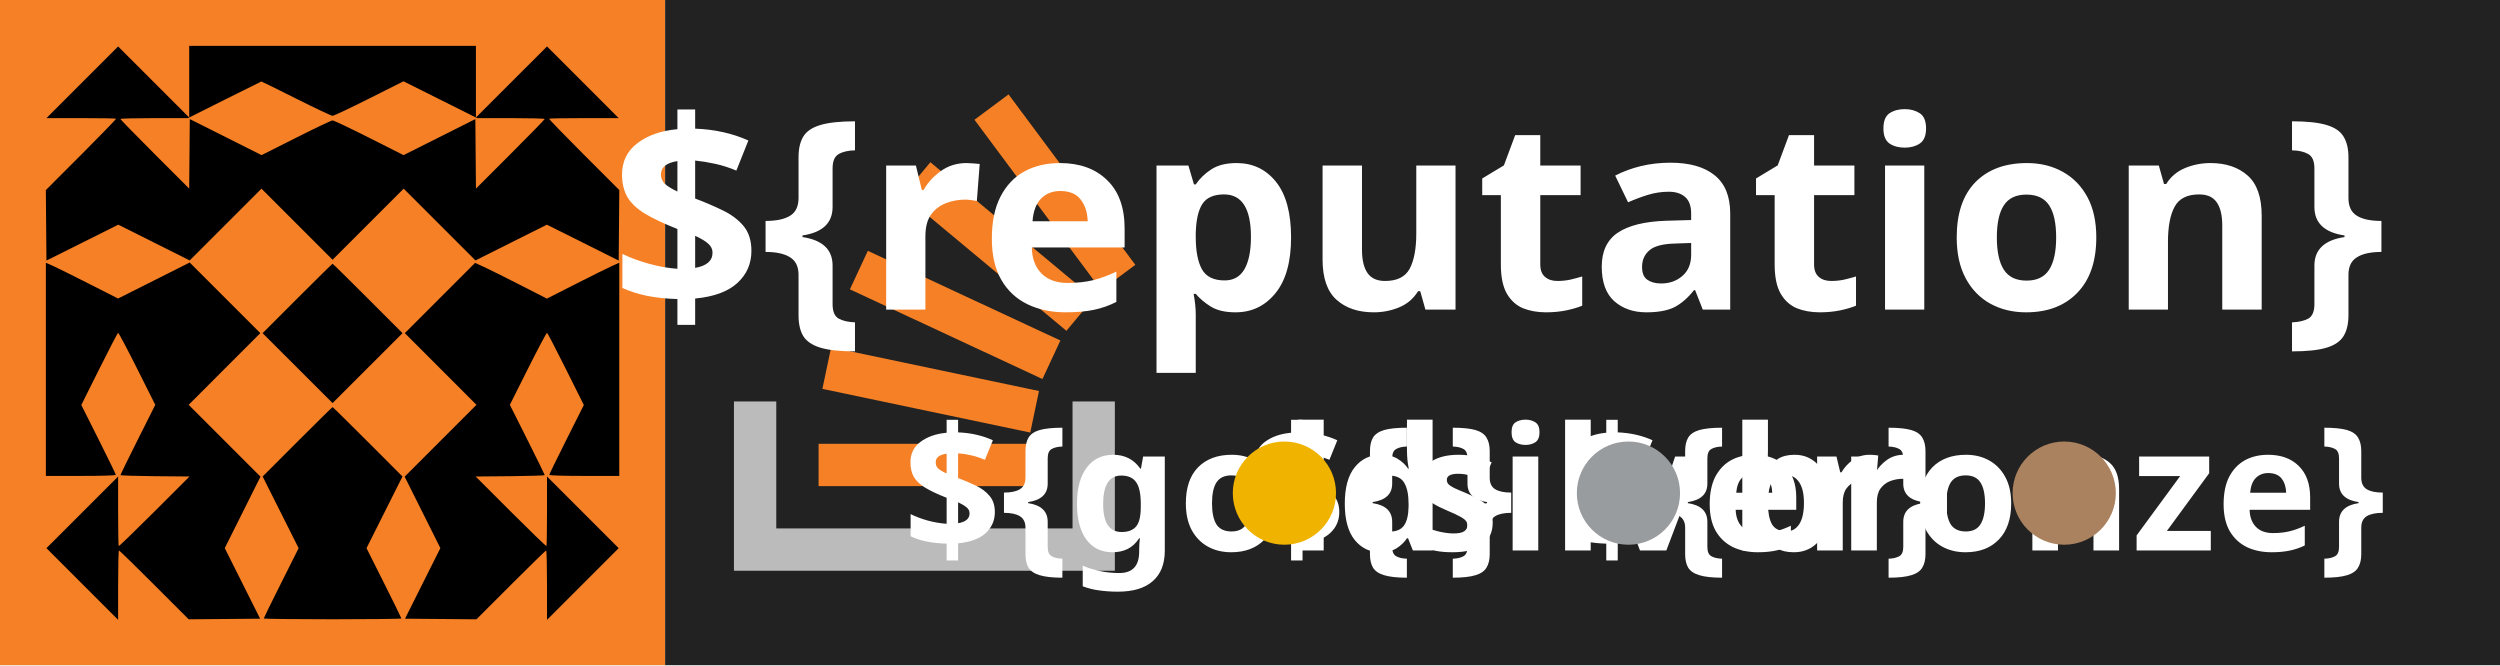
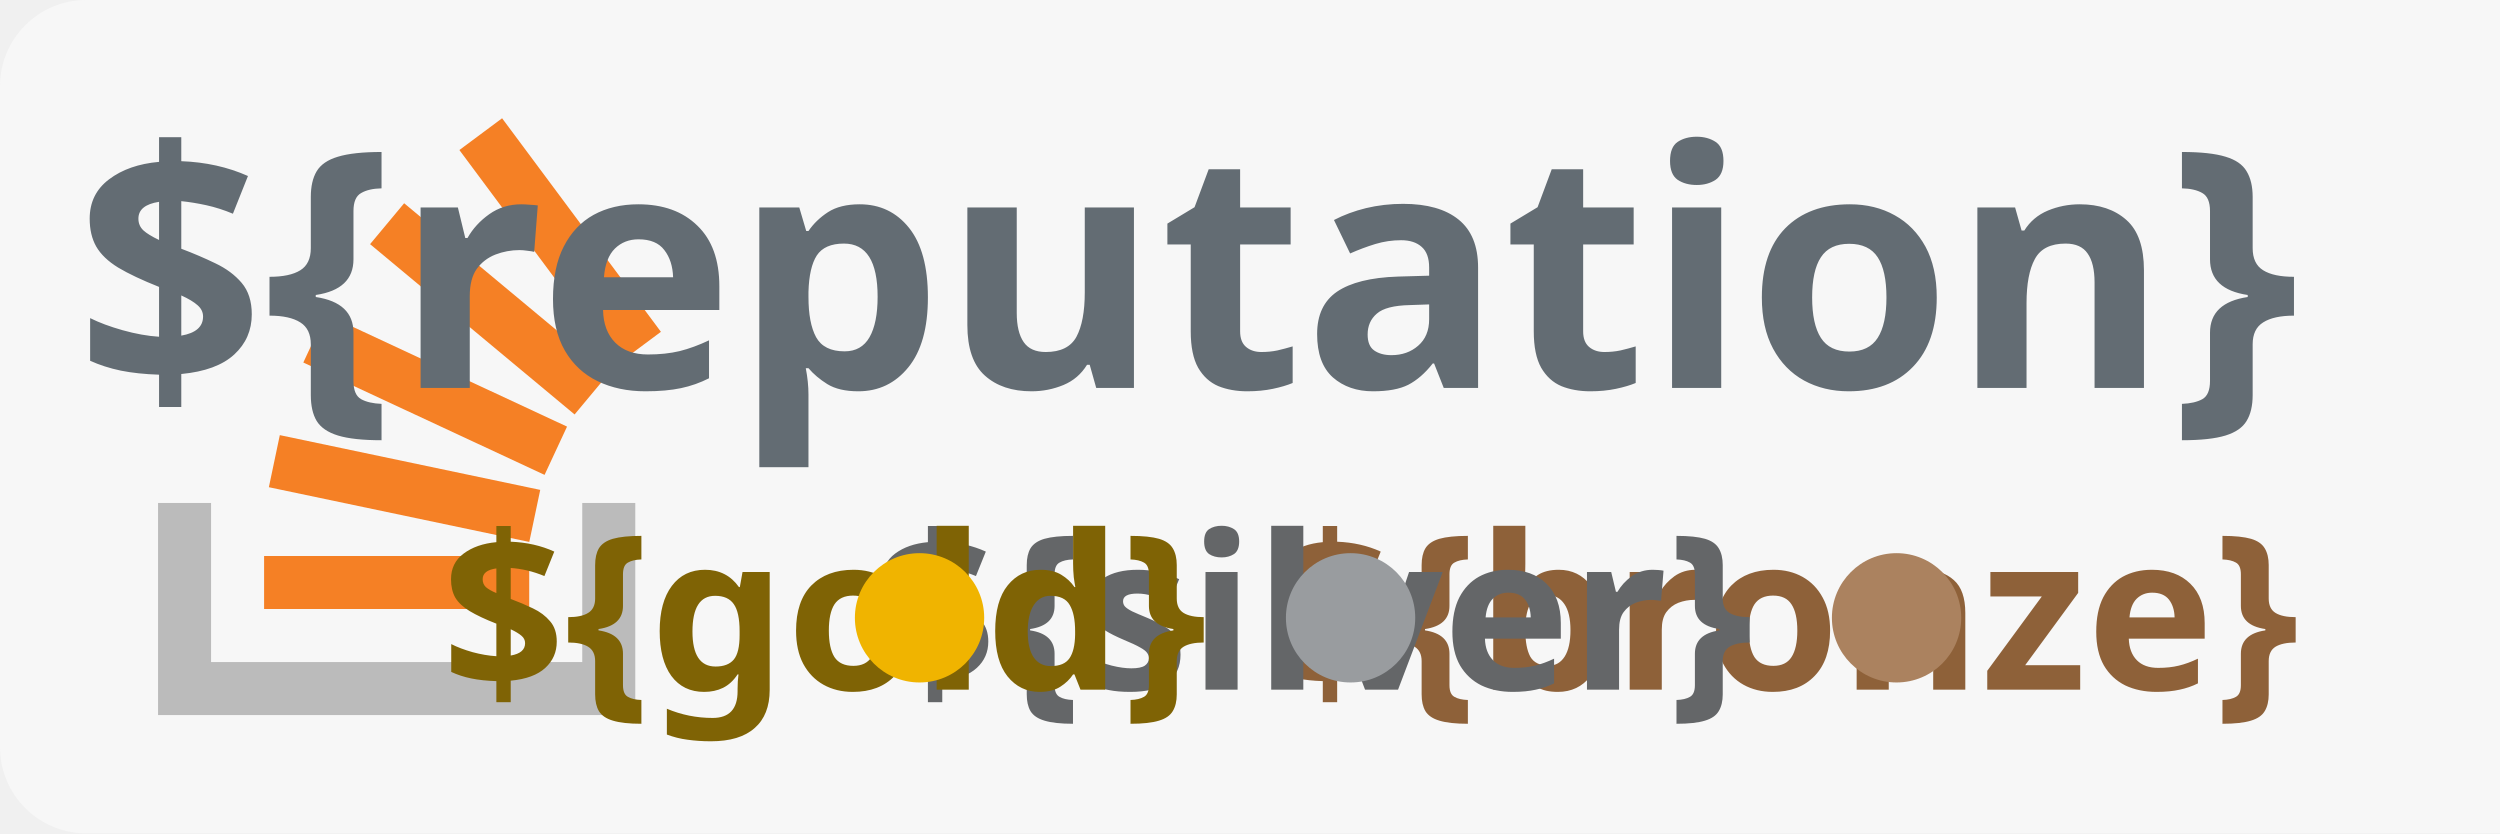
- <svg xmlns="http://www.w3.org/2000/svg" width="100%" height="100%" viewBox="0 0 218 58" version="1.1" xml:space="preserve" style="fill-rule:evenodd;clip-rule:evenodd;stroke-linejoin:round;stroke-miterlimit:2;">
-   <rect x="0" y="0" width="58" height="58" style="fill:#f58025;" />
-   <rect x="58" y="0" width="162" height="58" style="fill:#222;" />
-   <g transform="scale(0.1) translate(40 40)">
-     <path d="M125.000 31.244 L 125.000 62.488 93.998 31.498 L 62.996 0.508 31.750 31.754 L 0.504 63.000 30.585 63.000 C 47.130 63.000,60.898 63.231,61.180 63.513 C 61.462 63.795,47.805 77.918,30.832 94.896 L -0.029 125.766 0.235 156.487 L 0.500 187.208 31.816 171.561 L 63.131 155.913 94.262 171.504 L 125.394 187.095 156.697 155.803 L 188.000 124.512 219.000 155.500 L 250.000 186.488 281.000 155.500 L 312.000 124.512 343.303 155.803 L 374.606 187.095 405.738 171.504 L 436.869 155.913 468.184 171.561 L 499.500 187.208 499.765 156.487 L 500.029 125.766 469.168 94.896 C 452.195 77.918,438.538 63.795,438.820 63.513 C 439.102 63.231,452.870 63.000,469.415 63.000 L 499.496 63.000 468.250 31.754 L 437.004 0.508 406.002 31.498 L 375.000 62.488 375.000 31.244 L 375.000 0.000 250.000 0.000 L 125.000 0.000 125.000 31.244 M218.230 46.000 C 234.659 54.250,248.956 61.000,250.000 61.000 C 251.044 61.000,265.386 54.227,281.871 45.949 L 311.844 30.898 343.960 46.949 L 376.075 63.000 405.538 63.000 C 421.742 63.000,435.000 63.340,435.000 63.756 C 435.000 64.172,421.507 78.000,405.015 94.485 L 375.030 124.458 374.765 94.151 L 374.500 63.844 343.205 79.556 L 311.910 95.268 281.873 80.134 C 265.352 71.810,251.009 65.000,250.000 65.000 C 248.991 65.000,234.648 71.810,218.127 80.134 L 188.090 95.268 156.795 79.556 L 125.500 63.844 125.235 94.151 L 124.970 124.458 94.985 94.485 C 78.493 78.000,65.000 64.172,65.000 63.756 C 65.000 63.340,78.258 63.000,94.463 63.000 L 123.926 63.000 155.713 47.050 C 173.196 38.277,187.693 31.077,187.929 31.050 C 188.166 31.022,201.801 37.750,218.230 46.000 M0.000 282.055 L 0.000 375.000 30.500 375.000 C 49.080 375.000,61.000 374.629,61.000 374.051 C 61.000 373.529,54.227 359.614,45.950 343.130 L 30.899 313.158 46.542 281.829 C 55.145 264.598,62.540 250.368,62.975 250.206 C 63.410 250.044,70.884 264.109,79.584 281.462 L 95.402 313.013 80.201 343.295 C 71.840 359.950,65.000 373.890,65.000 374.274 C 65.000 374.657,78.557 375.090,95.127 375.235 L 125.254 375.500 94.638 406.095 C 77.799 422.921,63.792 436.459,63.511 436.178 C 63.230 435.897,63.000 422.130,63.000 405.585 L 63.000 375.504 31.752 406.752 L 0.504 438.000 31.752 469.248 L 63.000 500.496 63.000 470.248 C 63.000 453.612,63.335 440.000,63.744 440.000 C 64.153 440.000,78.000 453.507,94.515 470.015 L 124.541 500.029 155.687 499.765 L 186.833 499.500 171.415 468.732 L 155.997 437.964 171.566 406.805 L 187.135 375.646 155.823 344.323 L 124.512 313.000 155.756 281.744 L 187.000 250.488 156.205 219.705 L 125.410 188.922 94.184 204.615 L 62.958 220.309 37.229 207.251 C 23.078 200.069,8.912 193.050,5.750 191.652 L 0.000 189.110 0.000 282.055 M343.633 219.863 L 313.004 250.492 344.246 281.746 L 375.488 313.000 344.177 344.323 L 312.865 375.646 328.434 406.805 L 344.003 437.964 328.585 468.732 L 313.167 499.500 344.313 499.765 L 375.459 500.029 405.485 470.015 C 422.000 453.507,435.847 440.000,436.256 440.000 C 436.665 440.000,437.000 453.612,437.000 470.248 L 437.000 500.496 468.248 469.248 L 499.496 438.000 468.248 406.752 L 437.000 375.504 437.000 405.585 C 437.000 422.130,436.770 435.897,436.489 436.178 C 436.208 436.459,422.201 422.921,405.362 406.095 L 374.746 375.500 404.873 375.235 C 421.443 375.090,435.000 374.657,435.000 374.274 C 435.000 373.890,428.160 359.950,419.799 343.295 L 404.598 313.013 420.416 281.462 C 429.116 264.109,436.590 250.044,437.025 250.206 C 437.460 250.368,444.855 264.598,453.458 281.829 L 469.101 313.158 454.050 343.130 C 445.773 359.614,439.000 373.529,439.000 374.051 C 439.000 374.629,450.920 375.000,469.500 375.000 L 500.000 375.000 500.000 282.055 L 500.000 189.110 494.250 191.652 C 491.087 193.050,476.889 200.086,462.699 207.288 L 436.897 220.382 413.057 208.216 C 399.945 201.524,385.853 194.515,381.740 192.641 L 374.263 189.233 343.633 219.863 M219.244 220.256 L 189.000 250.512 219.500 281.000 L 250.000 311.488 280.500 281.000 L 311.000 250.512 280.756 220.256 C 264.122 203.615,250.282 190.000,250.000 190.000 C 249.718 190.000,235.878 203.615,219.244 220.256 M219.262 345.250 L 189.037 375.500 204.720 406.754 L 220.404 438.009 205.202 468.293 C 196.841 484.949,190.000 498.897,190.000 499.288 C 190.000 499.680,217.000 500.000,250.000 500.000 C 283.000 500.000,310.000 499.680,310.000 499.288 C 310.000 498.897,303.159 484.949,294.798 468.293 L 279.596 438.009 295.280 406.754 L 310.963 375.500 280.738 345.250 C 264.114 328.613,250.282 315.000,250.000 315.000 C 249.718 315.000,235.886 328.613,219.262 345.250 " stroke="none" fill="black" fill-rule="evenodd" />
-   </g>
-   <g>
+ <svg xmlns="http://www.w3.org/2000/svg" width="100%" height="100%" viewBox="0 0 174 58" version="1.1" xml:space="preserve" style="fill-rule:evenodd;clip-rule:evenodd;stroke-linejoin:round;stroke-miterlimit:2;">
+   <rect x="0" y="0" width="180" height="58" style="fill:#f7f7f7;" rx="6" />
+   <g transform="translate(-53 0)">
    <path d="M93.525,35.007l3.69,-0l0,14.762l-33.215,0l0,-14.762l3.691,-0l-0,11.072l25.834,-0l-0,-11.072Z" style="fill:#bbb;" />
    <path d="M71.713,33.91l18.125,3.809l0.762,-3.623l-18.125,-3.811l-0.762,3.625Zm2.398,-8.679l16.791,7.82l1.564,-3.359l-16.791,-7.819l-1.564,3.358Zm4.646,-8.238l14.235,11.854l2.371,-2.847l-14.235,-11.854l-2.371,2.847Zm9.189,-8.762l-2.973,2.211l11.054,14.863l2.973,-2.211l-11.054,-14.863Zm-16.565,34.157l18.453,0l-0,-3.691l-18.453,0l0,3.691Z" style="fill:#f58025;fill-rule:nonzero;" />
  </g>
-   <text x="208px" y="27px" text-anchor="end" style="font-family:'Verdana-Bold', 'Verdana', sans-serif;font-weight:700;font-size:23px;fill:#fff;">${reputation}</text>
-   <text x="208px" y="48px" text-anchor="end" style="font-family:'Verdana-Bold', 'Verdana', sans-serif;font-weight:700;font-size:15px;fill:#fff; text-align: right;">${bronze}</text>
-   <text x="170px" y="48px" text-anchor="end" style="font-family:'Verdana-Bold', 'Verdana', sans-serif;font-weight:700;font-size:15px;fill:#fff;">${silver}</text>
-   <text x="132px" y="48px" text-anchor="end" style="font-family:'Verdana-Bold', 'Verdana', sans-serif;font-weight:700;font-size:15px;fill:#fff;">${gold}</text>
-   <circle cx="112" cy="43" r="4.5" style="fill:#f0b400;" />
-   <circle cx="142" cy="43" r="4.5" style="fill:#999c9f;" />
-   <circle cx="180" cy="43" r="4.5" style="fill:#ab825f;" />
+   <text x="160px" y="27px" text-anchor="end" style="font-family:'Verdana-Bold', 'Verdana', sans-serif;font-weight:700;font-size:23px;fill:#636c73;">${reputation}</text>
+   <text x="160px" y="48px" text-anchor="end" style="font-family:'Verdana-Bold', 'Verdana', sans-serif;font-weight:700;font-size:15px;fill:#8e6139; text-align: right;">${bronze}</text>
+   <text x="122px" y="48px" text-anchor="end" style="font-family:'Verdana-Bold', 'Verdana', sans-serif;font-weight:700;font-size:15px;fill:#646668;">${silver}</text>
+   <text x="84px" y="48px" text-anchor="end" style="font-family:'Verdana-Bold', 'Verdana', sans-serif;font-weight:700;font-size:15px;fill:#7f6305;">${gold}</text>
+   <circle cx="64" cy="43" r="4.5" style="fill:#f0b400;" />
+   <circle cx="94" cy="43" r="4.5" style="fill:#999c9f;" />
+   <circle cx="132" cy="43" r="4.5" style="fill:#ab825f;" />
</svg>
